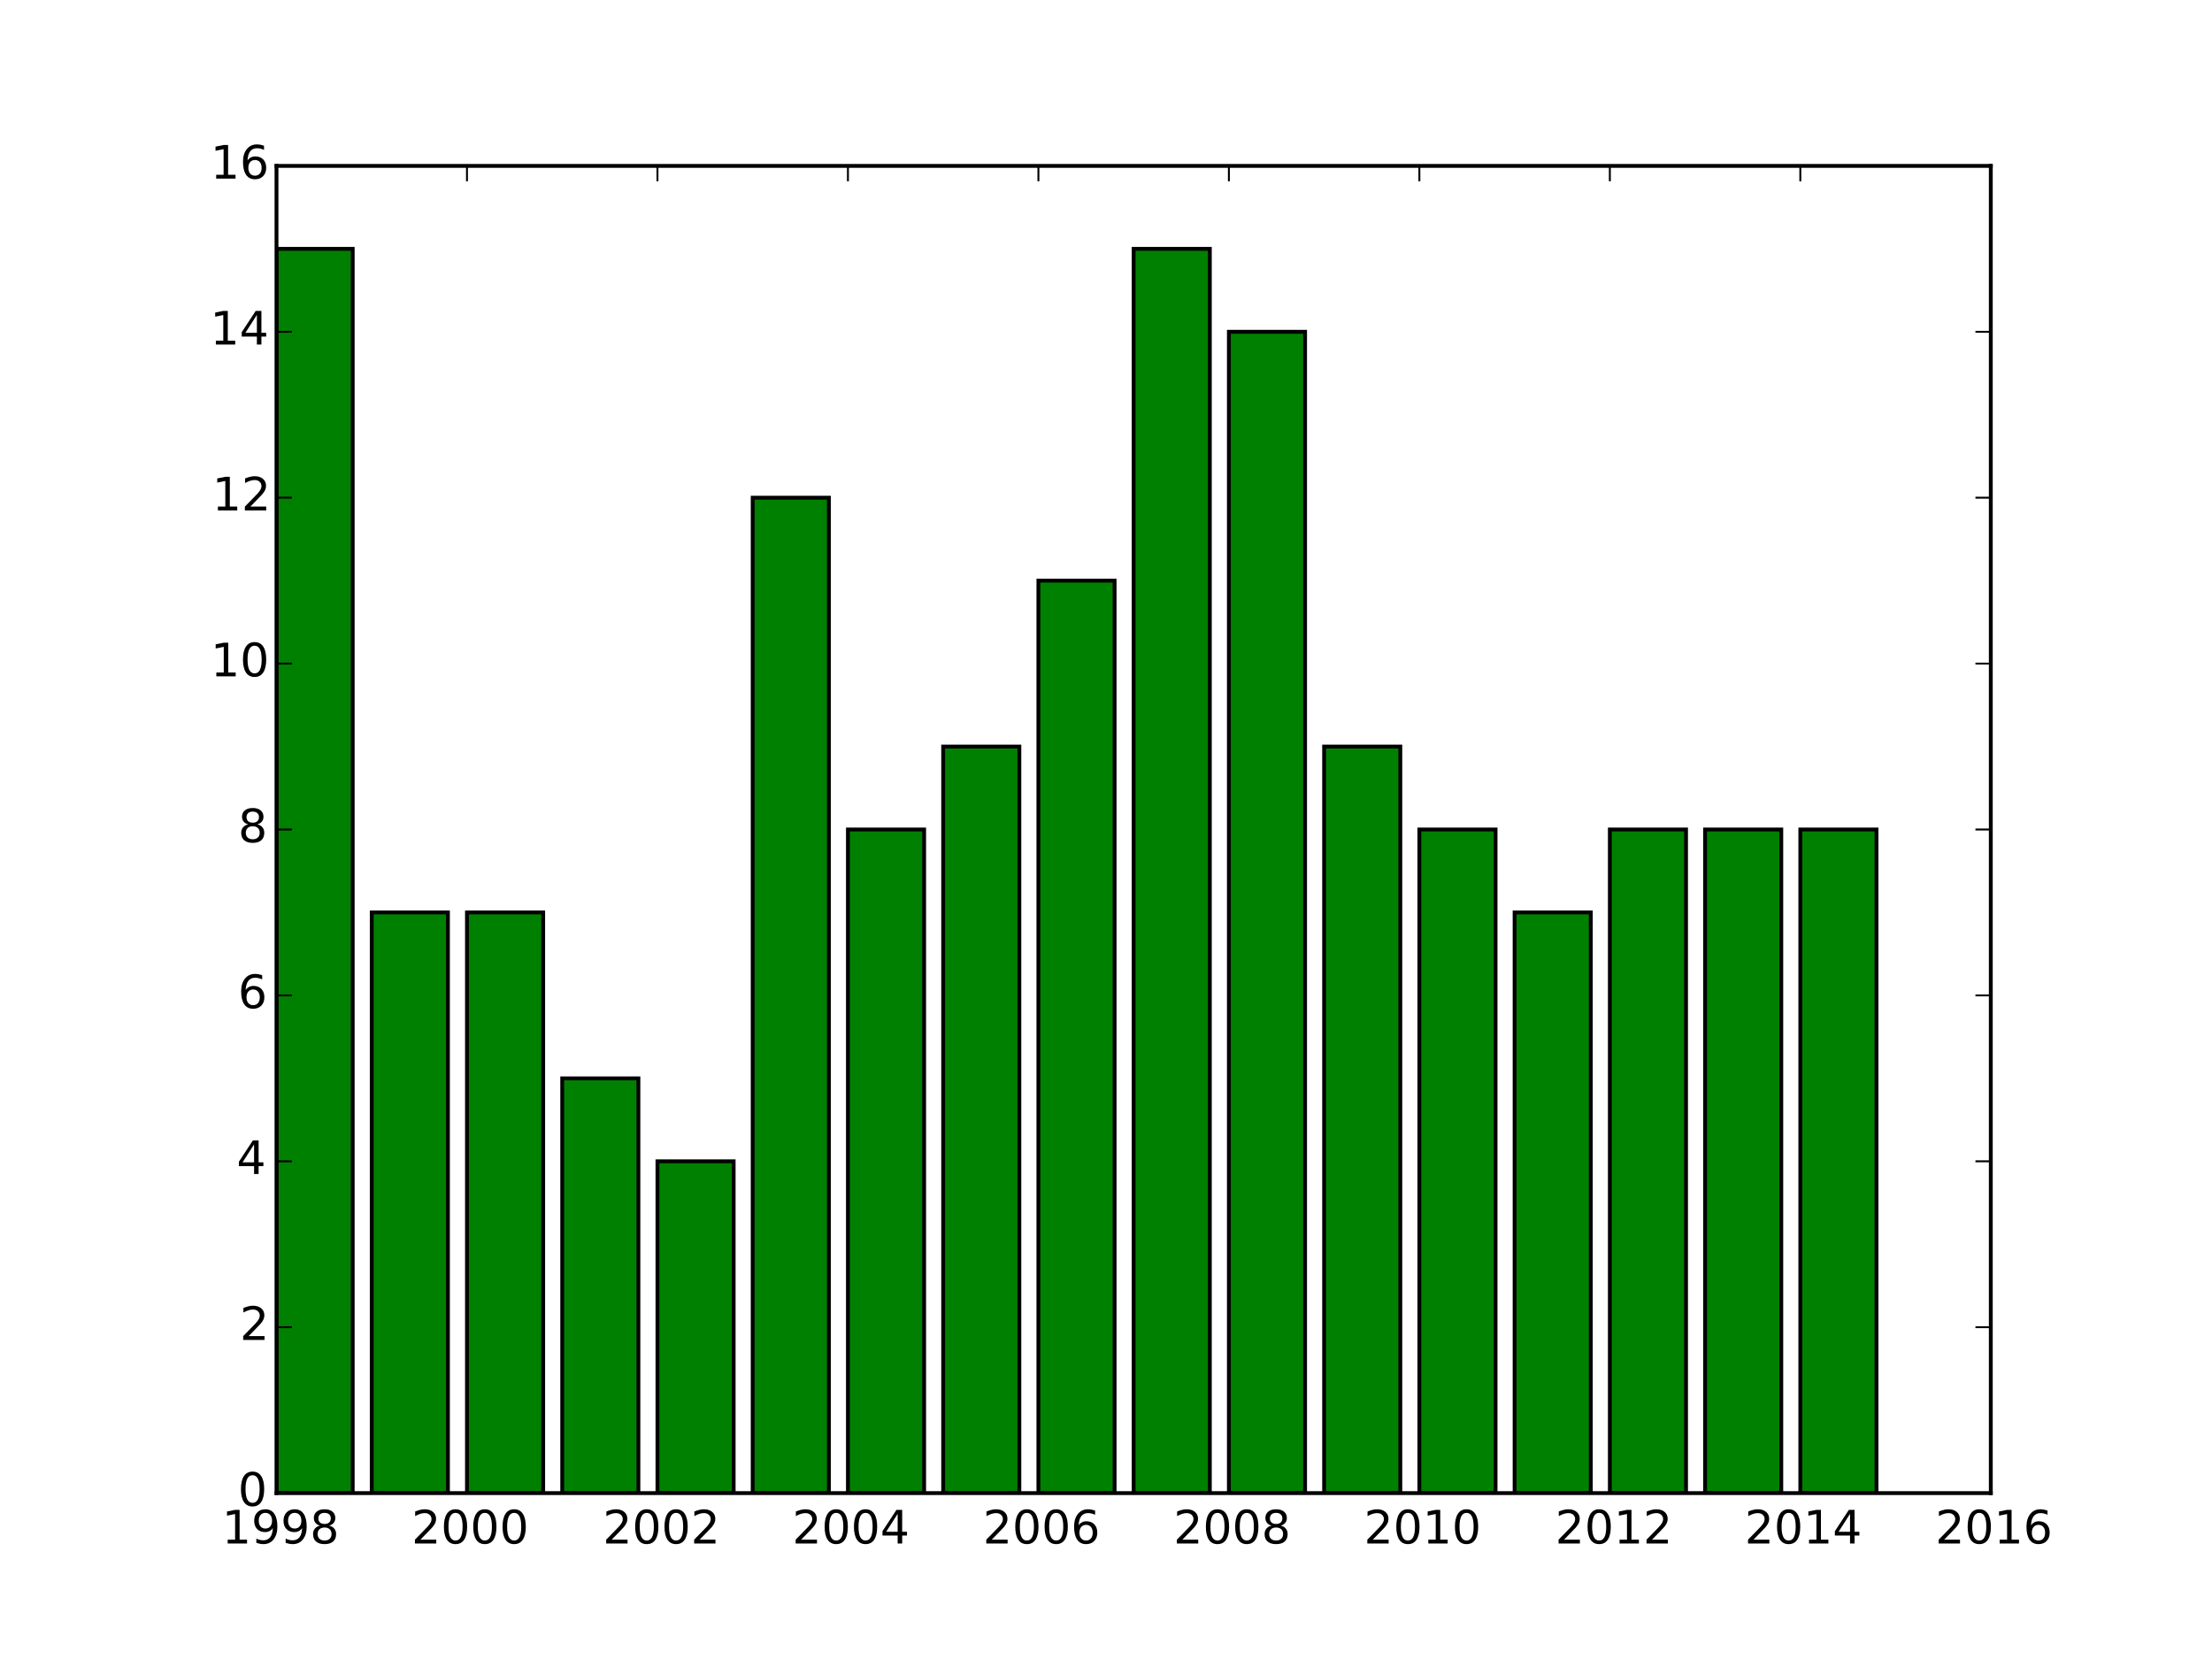
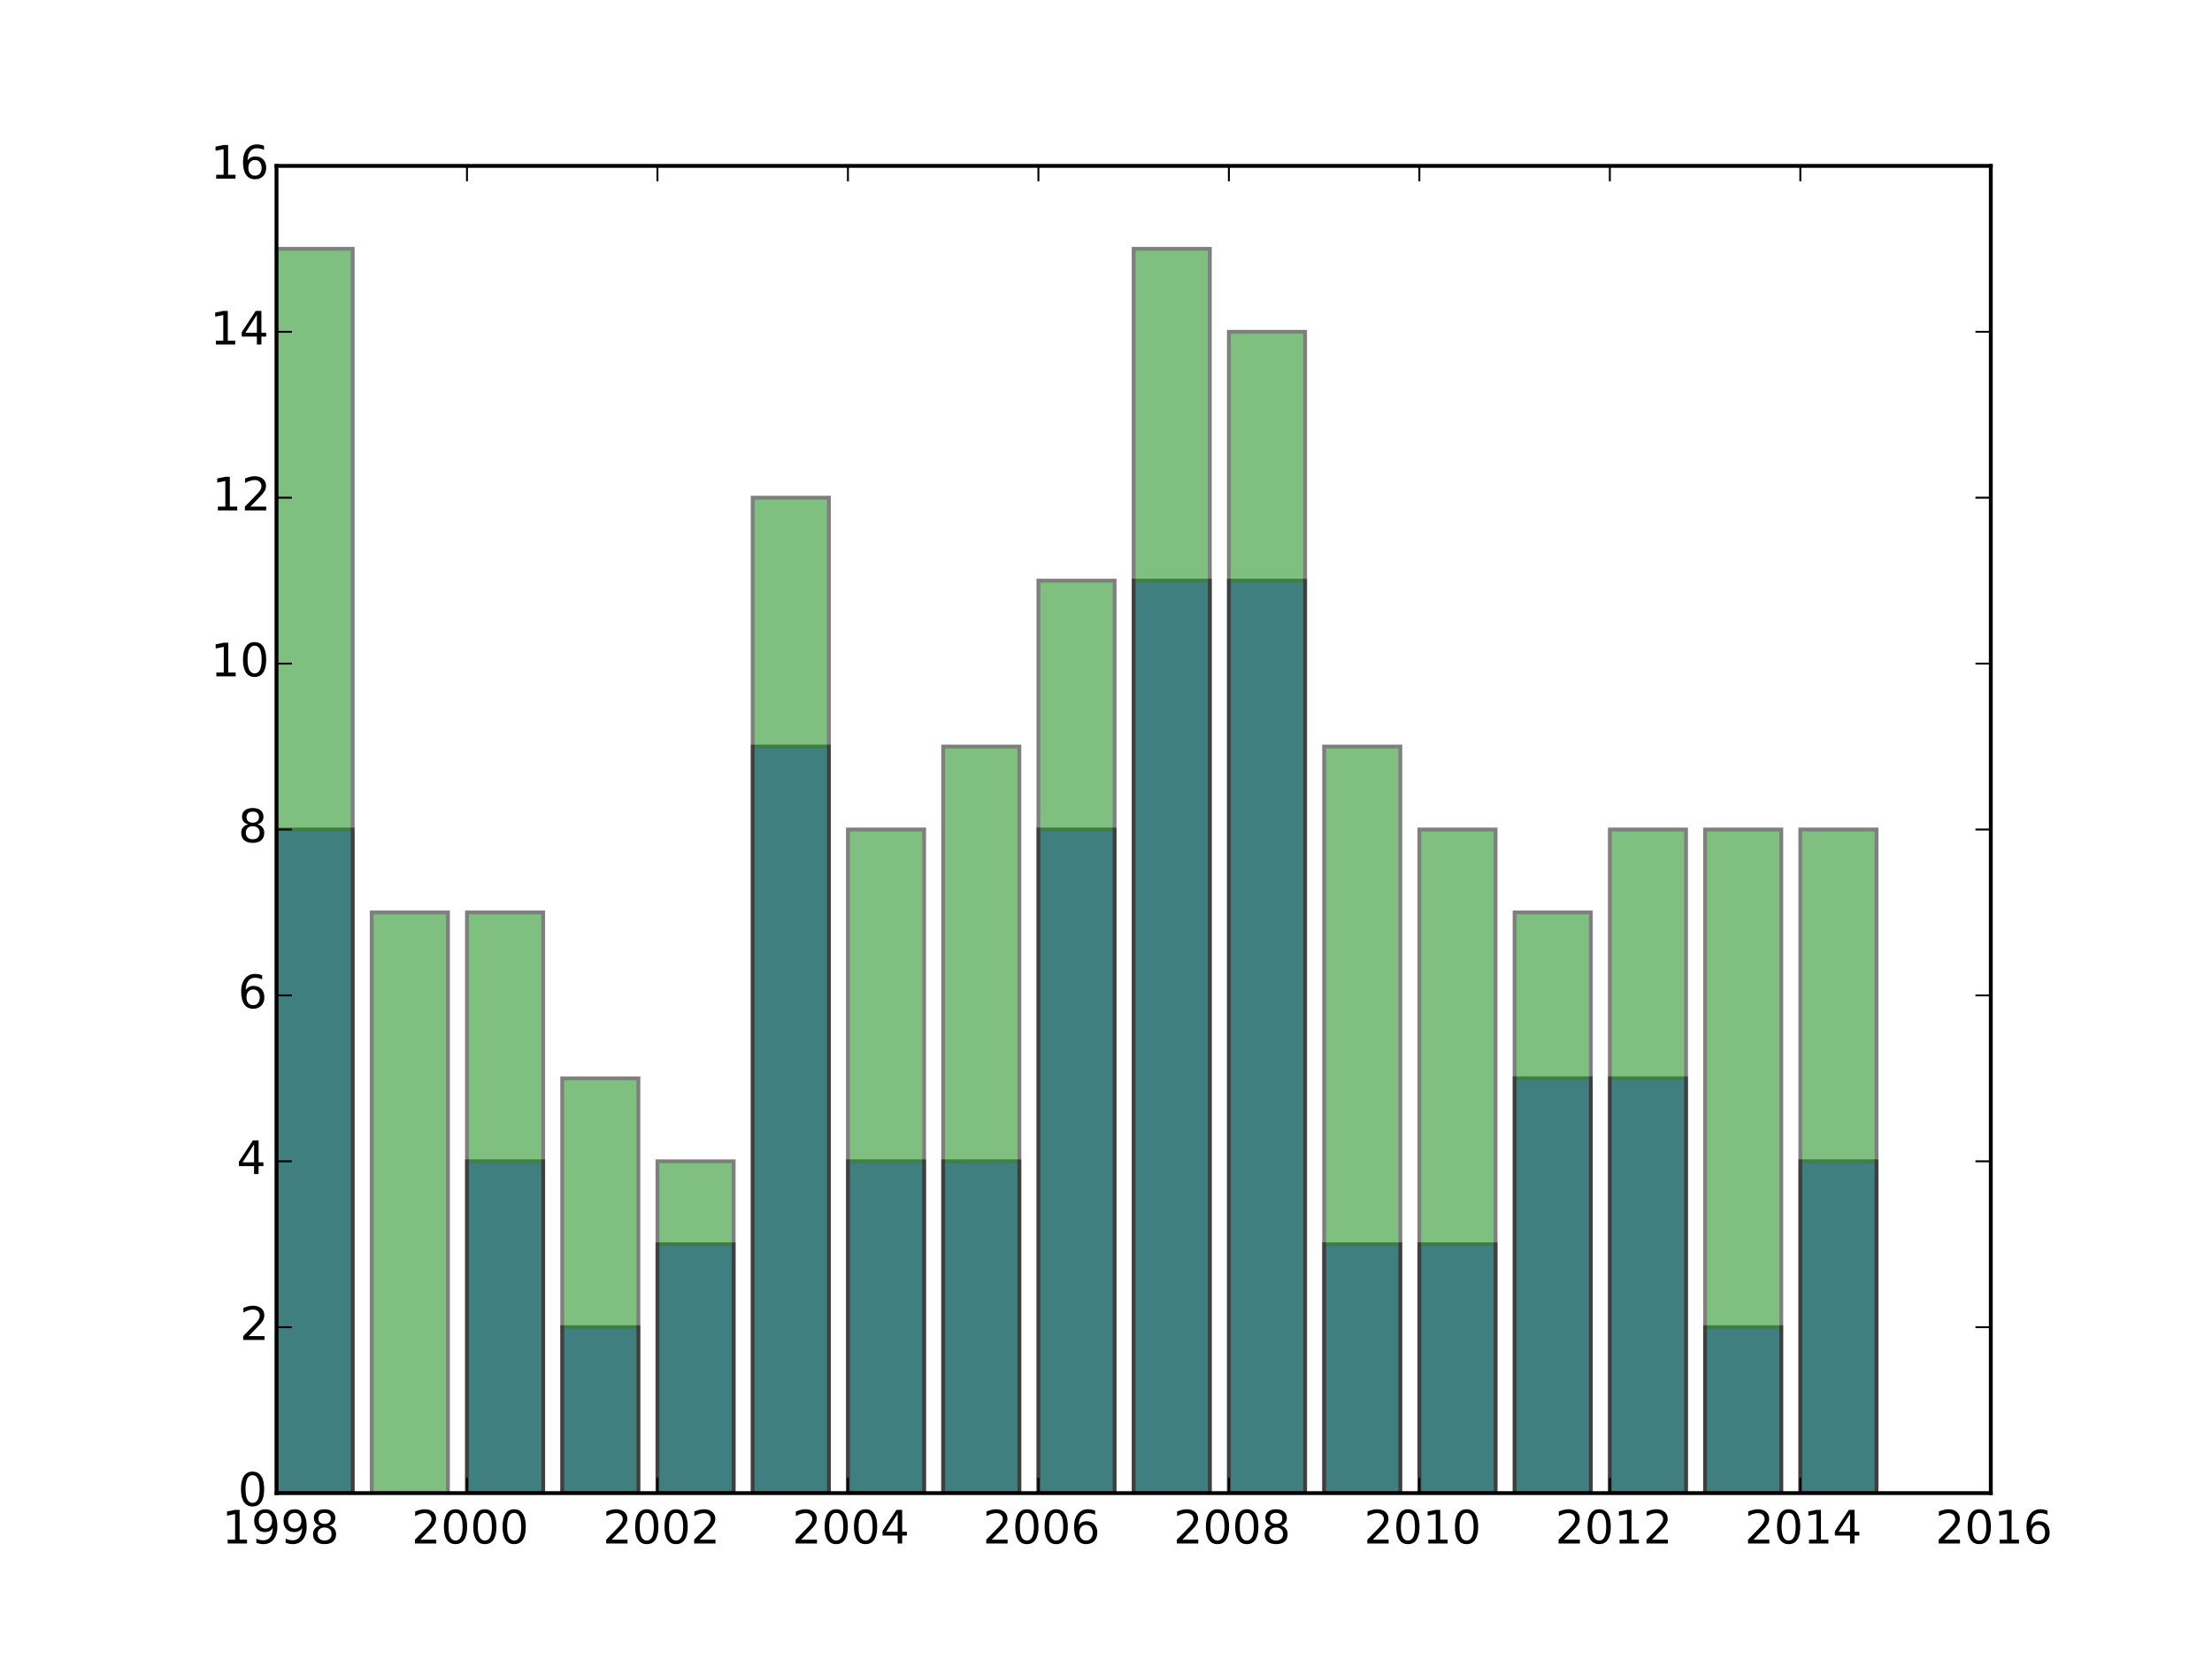
<svg xmlns="http://www.w3.org/2000/svg" xmlns:xlink="http://www.w3.org/1999/xlink" height="432pt" version="1.1" viewBox="0 0 576 432" width="576pt">
  <defs>
    <style type="text/css">
*{stroke-linecap:butt;stroke-linejoin:round;}
  </style>
  </defs>
  <g id="figure_1">
    <g id="patch_1">
      <path d=" M0 432 L576 432 L576 0 L0 0 z " style="fill:#ffffff;" />
    </g>
    <g id="axes_1">
      <g id="patch_2">
        <path d=" M72 388.8 L518.4 388.8 L518.4 43.2 L72 43.2 z " style="fill:#ffffff;" />
      </g>
      <g id="patch_3">
-         <path clip-path="url(#p7ff5b81e1d)" d=" M72 388.8 L91.84 388.8 L91.84 64.8 L72 64.8 z " style="fill:#008000;stroke:#000000;stroke-linejoin:miter;" />
+         <path clip-path="url(#p7ff5b81e1d)" d=" M72 388.8 L91.84 388.8 L91.84 216 L72 216 z " style="fill:#0000ff;opacity:0.5;stroke:#000000;stroke-linejoin:miter;" />
      </g>
      <g id="patch_4">
-         <path clip-path="url(#p7ff5b81e1d)" d=" M96.8 388.8 L116.64 388.8 L116.64 237.6 L96.8 237.6 z " style="fill:#008000;stroke:#000000;stroke-linejoin:miter;" />
+         <path clip-path="url(#p7ff5b81e1d)" d=" M121.6 388.8 L141.44 388.8 L141.44 302.4 L121.6 302.4 z " style="fill:#0000ff;opacity:0.5;stroke:#000000;stroke-linejoin:miter;" />
      </g>
      <g id="patch_5">
-         <path clip-path="url(#p7ff5b81e1d)" d=" M121.6 388.8 L141.44 388.8 L141.44 237.6 L121.6 237.6 z " style="fill:#008000;stroke:#000000;stroke-linejoin:miter;" />
+         <path clip-path="url(#p7ff5b81e1d)" d=" M146.4 388.8 L166.24 388.8 L166.24 345.6 L146.4 345.6 z " style="fill:#0000ff;opacity:0.5;stroke:#000000;stroke-linejoin:miter;" />
      </g>
      <g id="patch_6">
-         <path clip-path="url(#p7ff5b81e1d)" d=" M146.4 388.8 L166.24 388.8 L166.24 280.8 L146.4 280.8 z " style="fill:#008000;stroke:#000000;stroke-linejoin:miter;" />
+         <path clip-path="url(#p7ff5b81e1d)" d=" M171.2 388.8 L191.04 388.8 L191.04 324 L171.2 324 z " style="fill:#0000ff;opacity:0.5;stroke:#000000;stroke-linejoin:miter;" />
      </g>
      <g id="patch_7">
-         <path clip-path="url(#p7ff5b81e1d)" d=" M171.2 388.8 L191.04 388.8 L191.04 302.4 L171.2 302.4 z " style="fill:#008000;stroke:#000000;stroke-linejoin:miter;" />
+         <path clip-path="url(#p7ff5b81e1d)" d=" M196 388.8 L215.84 388.8 L215.84 194.4 L196 194.4 z " style="fill:#0000ff;opacity:0.5;stroke:#000000;stroke-linejoin:miter;" />
      </g>
      <g id="patch_8">
-         <path clip-path="url(#p7ff5b81e1d)" d=" M196 388.8 L215.84 388.8 L215.84 129.6 L196 129.6 z " style="fill:#008000;stroke:#000000;stroke-linejoin:miter;" />
+         <path clip-path="url(#p7ff5b81e1d)" d=" M220.8 388.8 L240.64 388.8 L240.64 302.4 L220.8 302.4 z " style="fill:#0000ff;opacity:0.5;stroke:#000000;stroke-linejoin:miter;" />
      </g>
      <g id="patch_9">
-         <path clip-path="url(#p7ff5b81e1d)" d=" M220.8 388.8 L240.64 388.8 L240.64 216 L220.8 216 z " style="fill:#008000;stroke:#000000;stroke-linejoin:miter;" />
+         <path clip-path="url(#p7ff5b81e1d)" d=" M245.6 388.8 L265.44 388.8 L265.44 302.4 L245.6 302.4 z " style="fill:#0000ff;opacity:0.5;stroke:#000000;stroke-linejoin:miter;" />
      </g>
      <g id="patch_10">
-         <path clip-path="url(#p7ff5b81e1d)" d=" M245.6 388.8 L265.44 388.8 L265.44 194.4 L245.6 194.4 z " style="fill:#008000;stroke:#000000;stroke-linejoin:miter;" />
+         <path clip-path="url(#p7ff5b81e1d)" d=" M270.4 388.8 L290.24 388.8 L290.24 216 L270.4 216 z " style="fill:#0000ff;opacity:0.5;stroke:#000000;stroke-linejoin:miter;" />
      </g>
      <g id="patch_11">
-         <path clip-path="url(#p7ff5b81e1d)" d=" M270.4 388.8 L290.24 388.8 L290.24 151.2 L270.4 151.2 z " style="fill:#008000;stroke:#000000;stroke-linejoin:miter;" />
+         <path clip-path="url(#p7ff5b81e1d)" d=" M295.2 388.8 L315.04 388.8 L315.04 151.2 L295.2 151.2 z " style="fill:#0000ff;opacity:0.5;stroke:#000000;stroke-linejoin:miter;" />
      </g>
      <g id="patch_12">
-         <path clip-path="url(#p7ff5b81e1d)" d=" M295.2 388.8 L315.04 388.8 L315.04 64.8 L295.2 64.8 z " style="fill:#008000;stroke:#000000;stroke-linejoin:miter;" />
+         <path clip-path="url(#p7ff5b81e1d)" d=" M320 388.8 L339.84 388.8 L339.84 151.2 L320 151.2 z " style="fill:#0000ff;opacity:0.5;stroke:#000000;stroke-linejoin:miter;" />
      </g>
      <g id="patch_13">
-         <path clip-path="url(#p7ff5b81e1d)" d=" M320 388.8 L339.84 388.8 L339.84 86.4 L320 86.4 z " style="fill:#008000;stroke:#000000;stroke-linejoin:miter;" />
+         <path clip-path="url(#p7ff5b81e1d)" d=" M344.8 388.8 L364.64 388.8 L364.64 324 L344.8 324 z " style="fill:#0000ff;opacity:0.5;stroke:#000000;stroke-linejoin:miter;" />
      </g>
      <g id="patch_14">
-         <path clip-path="url(#p7ff5b81e1d)" d=" M344.8 388.8 L364.64 388.8 L364.64 194.4 L344.8 194.4 z " style="fill:#008000;stroke:#000000;stroke-linejoin:miter;" />
+         <path clip-path="url(#p7ff5b81e1d)" d=" M369.6 388.8 L389.44 388.8 L389.44 324 L369.6 324 z " style="fill:#0000ff;opacity:0.5;stroke:#000000;stroke-linejoin:miter;" />
      </g>
      <g id="patch_15">
-         <path clip-path="url(#p7ff5b81e1d)" d=" M369.6 388.8 L389.44 388.8 L389.44 216 L369.6 216 z " style="fill:#008000;stroke:#000000;stroke-linejoin:miter;" />
+         <path clip-path="url(#p7ff5b81e1d)" d=" M394.4 388.8 L414.24 388.8 L414.24 280.8 L394.4 280.8 z " style="fill:#0000ff;opacity:0.5;stroke:#000000;stroke-linejoin:miter;" />
      </g>
      <g id="patch_16">
-         <path clip-path="url(#p7ff5b81e1d)" d=" M394.4 388.8 L414.24 388.8 L414.24 237.6 L394.4 237.6 z " style="fill:#008000;stroke:#000000;stroke-linejoin:miter;" />
+         <path clip-path="url(#p7ff5b81e1d)" d=" M419.2 388.8 L439.04 388.8 L439.04 280.8 L419.2 280.8 z " style="fill:#0000ff;opacity:0.5;stroke:#000000;stroke-linejoin:miter;" />
      </g>
      <g id="patch_17">
-         <path clip-path="url(#p7ff5b81e1d)" d=" M419.2 388.8 L439.04 388.8 L439.04 216 L419.2 216 z " style="fill:#008000;stroke:#000000;stroke-linejoin:miter;" />
+         <path clip-path="url(#p7ff5b81e1d)" d=" M444 388.8 L463.84 388.8 L463.84 345.6 L444 345.6 z " style="fill:#0000ff;opacity:0.5;stroke:#000000;stroke-linejoin:miter;" />
      </g>
      <g id="patch_18">
-         <path clip-path="url(#p7ff5b81e1d)" d=" M444 388.8 L463.84 388.8 L463.84 216 L444 216 z " style="fill:#008000;stroke:#000000;stroke-linejoin:miter;" />
+         <path clip-path="url(#p7ff5b81e1d)" d=" M468.8 388.8 L488.64 388.8 L488.64 302.4 L468.8 302.4 z " style="fill:#0000ff;opacity:0.5;stroke:#000000;stroke-linejoin:miter;" />
      </g>
      <g id="patch_19">
-         <path clip-path="url(#p7ff5b81e1d)" d=" M468.8 388.8 L488.64 388.8 L488.64 216 L468.8 216 z " style="fill:#008000;stroke:#000000;stroke-linejoin:miter;" />
+         <path clip-path="url(#p7ff5b81e1d)" d=" M72 388.8 L91.84 388.8 L91.84 64.8 L72 64.8 z " style="fill:#008000;opacity:0.5;stroke:#000000;stroke-linejoin:miter;" />
      </g>
      <g id="patch_20">
+         <path clip-path="url(#p7ff5b81e1d)" d=" M96.8 388.8 L116.64 388.8 L116.64 237.6 L96.8 237.6 z " style="fill:#008000;opacity:0.5;stroke:#000000;stroke-linejoin:miter;" />
+       </g>
+       <g id="patch_21">
+         <path clip-path="url(#p7ff5b81e1d)" d=" M121.6 388.8 L141.44 388.8 L141.44 237.6 L121.6 237.6 z " style="fill:#008000;opacity:0.5;stroke:#000000;stroke-linejoin:miter;" />
+       </g>
+       <g id="patch_22">
+         <path clip-path="url(#p7ff5b81e1d)" d=" M146.4 388.8 L166.24 388.8 L166.24 280.8 L146.4 280.8 z " style="fill:#008000;opacity:0.5;stroke:#000000;stroke-linejoin:miter;" />
+       </g>
+       <g id="patch_23">
+         <path clip-path="url(#p7ff5b81e1d)" d=" M171.2 388.8 L191.04 388.8 L191.04 302.4 L171.2 302.4 z " style="fill:#008000;opacity:0.5;stroke:#000000;stroke-linejoin:miter;" />
+       </g>
+       <g id="patch_24">
+         <path clip-path="url(#p7ff5b81e1d)" d=" M196 388.8 L215.84 388.8 L215.84 129.6 L196 129.6 z " style="fill:#008000;opacity:0.5;stroke:#000000;stroke-linejoin:miter;" />
+       </g>
+       <g id="patch_25">
+         <path clip-path="url(#p7ff5b81e1d)" d=" M220.8 388.8 L240.64 388.8 L240.64 216 L220.8 216 z " style="fill:#008000;opacity:0.5;stroke:#000000;stroke-linejoin:miter;" />
+       </g>
+       <g id="patch_26">
+         <path clip-path="url(#p7ff5b81e1d)" d=" M245.6 388.8 L265.44 388.8 L265.44 194.4 L245.6 194.4 z " style="fill:#008000;opacity:0.5;stroke:#000000;stroke-linejoin:miter;" />
+       </g>
+       <g id="patch_27">
+         <path clip-path="url(#p7ff5b81e1d)" d=" M270.4 388.8 L290.24 388.8 L290.24 151.2 L270.4 151.2 z " style="fill:#008000;opacity:0.5;stroke:#000000;stroke-linejoin:miter;" />
+       </g>
+       <g id="patch_28">
+         <path clip-path="url(#p7ff5b81e1d)" d=" M295.2 388.8 L315.04 388.8 L315.04 64.8 L295.2 64.8 z " style="fill:#008000;opacity:0.5;stroke:#000000;stroke-linejoin:miter;" />
+       </g>
+       <g id="patch_29">
+         <path clip-path="url(#p7ff5b81e1d)" d=" M320 388.8 L339.84 388.8 L339.84 86.4 L320 86.4 z " style="fill:#008000;opacity:0.5;stroke:#000000;stroke-linejoin:miter;" />
+       </g>
+       <g id="patch_30">
+         <path clip-path="url(#p7ff5b81e1d)" d=" M344.8 388.8 L364.64 388.8 L364.64 194.4 L344.8 194.4 z " style="fill:#008000;opacity:0.5;stroke:#000000;stroke-linejoin:miter;" />
+       </g>
+       <g id="patch_31">
+         <path clip-path="url(#p7ff5b81e1d)" d=" M369.6 388.8 L389.44 388.8 L389.44 216 L369.6 216 z " style="fill:#008000;opacity:0.5;stroke:#000000;stroke-linejoin:miter;" />
+       </g>
+       <g id="patch_32">
+         <path clip-path="url(#p7ff5b81e1d)" d=" M394.4 388.8 L414.24 388.8 L414.24 237.6 L394.4 237.6 z " style="fill:#008000;opacity:0.5;stroke:#000000;stroke-linejoin:miter;" />
+       </g>
+       <g id="patch_33">
+         <path clip-path="url(#p7ff5b81e1d)" d=" M419.2 388.8 L439.04 388.8 L439.04 216 L419.2 216 z " style="fill:#008000;opacity:0.5;stroke:#000000;stroke-linejoin:miter;" />
+       </g>
+       <g id="patch_34">
+         <path clip-path="url(#p7ff5b81e1d)" d=" M444 388.8 L463.84 388.8 L463.84 216 L444 216 z " style="fill:#008000;opacity:0.5;stroke:#000000;stroke-linejoin:miter;" />
+       </g>
+       <g id="patch_35">
+         <path clip-path="url(#p7ff5b81e1d)" d=" M468.8 388.8 L488.64 388.8 L488.64 216 L468.8 216 z " style="fill:#008000;opacity:0.5;stroke:#000000;stroke-linejoin:miter;" />
+       </g>
+       <g id="patch_36">
+         <path d=" M72 388.8 L518.4 388.8" style="fill:none;stroke:#000000;stroke-linecap:square;stroke-linejoin:miter;" />
+       </g>
+       <g id="patch_37">
        <path d=" M72 388.8 L72 43.2" style="fill:none;stroke:#000000;stroke-linecap:square;stroke-linejoin:miter;" />
      </g>
-       <g id="patch_21">
-         <path d=" M72 388.8 L518.4 388.8" style="fill:none;stroke:#000000;stroke-linecap:square;stroke-linejoin:miter;" />
-       </g>
-       <g id="patch_22">
+       <g id="patch_38">
        <path d=" M518.4 388.8 L518.4 43.2" style="fill:none;stroke:#000000;stroke-linecap:square;stroke-linejoin:miter;" />
      </g>
-       <g id="patch_23">
+       <g id="patch_39">
        <path d=" M72 43.2 L518.4 43.2" style="fill:none;stroke:#000000;stroke-linecap:square;stroke-linejoin:miter;" />
      </g>
      <g id="matplotlib.axis_1">
        <g id="xtick_1">
          <g id="line2d_1">
            <defs>
              <path d=" M0 0 L0 -4" id="mc7db9fdffb" style="stroke:#000000;stroke-width:0.5;" />
            </defs>
            <g>
              <use style="stroke:#000000;stroke-width:0.5;" x="72.0" xlink:href="#mc7db9fdffb" y="388.8" />
            </g>
          </g>
          <g id="line2d_2">
            <defs>
              <path d=" M0 0 L0 4" id="m5a7d422ac3" style="stroke:#000000;stroke-width:0.5;" />
            </defs>
            <g>
              <use style="stroke:#000000;stroke-width:0.5;" x="72.0" xlink:href="#m5a7d422ac3" y="43.2" />
            </g>
          </g>
          <g id="text_1">
            <defs>
              <path d=" M12.406 8.297 L28.516 8.297 L28.516 63.922 L10.984 60.406 L10.984 69.391 L28.422 72.906 L38.281 72.906 L38.281 8.297 L54.391 8.297 L54.391 0 L12.406 0 z " id="BitstreamVeraSans-Roman-31" />
+               <path d=" M10.984 1.516 L10.984 10.5 Q14.703 8.734 18.5 7.812 Q22.312 6.891 25.984 6.891 Q35.75 6.891 40.891 13.453 Q46.047 20.016 46.781 33.406 Q43.953 29.203 39.594 26.953 Q35.25 24.703 29.984 24.703 Q19.047 24.703 12.672 31.312 Q6.297 37.938 6.297 49.422 Q6.297 60.641 12.938 67.422 Q19.578 74.219 30.609 74.219 Q43.266 74.219 49.922 64.516 Q56.594 54.828 56.594 36.375 Q56.594 19.141 48.406 8.859 Q40.234 -1.422 26.422 -1.422 Q22.703 -1.422 18.891 -0.688 Q15.094 0.047 10.984 1.516 M30.609 32.422 Q37.25 32.422 41.125 36.953 Q45.016 41.5 45.016 49.422 Q45.016 57.281 41.125 61.844 Q37.25 66.406 30.609 66.406 Q23.969 66.406 20.094 61.844 Q16.219 57.281 16.219 49.422 Q16.219 41.5 20.094 36.953 Q23.969 32.422 30.609 32.422" id="BitstreamVeraSans-Roman-39" />
              <path d=" M31.781 34.625 Q24.75 34.625 20.719 30.859 Q16.703 27.094 16.703 20.516 Q16.703 13.922 20.719 10.156 Q24.75 6.391 31.781 6.391 Q38.812 6.391 42.859 10.172 Q46.922 13.969 46.922 20.516 Q46.922 27.094 42.891 30.859 Q38.875 34.625 31.781 34.625 M21.922 38.812 Q15.578 40.375 12.031 44.719 Q8.5 49.078 8.5 55.328 Q8.5 64.062 14.719 69.141 Q20.953 74.219 31.781 74.219 Q42.672 74.219 48.875 69.141 Q55.078 64.062 55.078 55.328 Q55.078 49.078 51.531 44.719 Q48 40.375 41.703 38.812 Q48.828 37.156 52.797 32.312 Q56.781 27.484 56.781 20.516 Q56.781 9.906 50.312 4.234 Q43.844 -1.422 31.781 -1.422 Q19.734 -1.422 13.25 4.234 Q6.781 9.906 6.781 20.516 Q6.781 27.484 10.781 32.312 Q14.797 37.156 21.922 38.812 M18.312 54.391 Q18.312 48.734 21.844 45.562 Q25.391 42.391 31.781 42.391 Q38.141 42.391 41.719 45.562 Q45.312 48.734 45.312 54.391 Q45.312 60.062 41.719 63.234 Q38.141 66.406 31.781 66.406 Q25.391 66.406 21.844 63.234 Q18.312 60.062 18.312 54.391" id="BitstreamVeraSans-Roman-38" />
-               <path d=" M10.984 1.516 L10.984 10.5 Q14.703 8.734 18.5 7.812 Q22.312 6.891 25.984 6.891 Q35.75 6.891 40.891 13.453 Q46.047 20.016 46.781 33.406 Q43.953 29.203 39.594 26.953 Q35.25 24.703 29.984 24.703 Q19.047 24.703 12.672 31.312 Q6.297 37.938 6.297 49.422 Q6.297 60.641 12.938 67.422 Q19.578 74.219 30.609 74.219 Q43.266 74.219 49.922 64.516 Q56.594 54.828 56.594 36.375 Q56.594 19.141 48.406 8.859 Q40.234 -1.422 26.422 -1.422 Q22.703 -1.422 18.891 -0.688 Q15.094 0.047 10.984 1.516 M30.609 32.422 Q37.25 32.422 41.125 36.953 Q45.016 41.5 45.016 49.422 Q45.016 57.281 41.125 61.844 Q37.25 66.406 30.609 66.406 Q23.969 66.406 20.094 61.844 Q16.219 57.281 16.219 49.422 Q16.219 41.5 20.094 36.953 Q23.969 32.422 30.609 32.422" id="BitstreamVeraSans-Roman-39" />
            </defs>
            <g transform="translate(57.79969 401.9181)scale(0.12 -0.12)">
              <use xlink:href="#BitstreamVeraSans-Roman-31" />
              <use x="63.623" xlink:href="#BitstreamVeraSans-Roman-39" />
              <use x="127.246" xlink:href="#BitstreamVeraSans-Roman-39" />
              <use x="190.869" xlink:href="#BitstreamVeraSans-Roman-38" />
            </g>
          </g>
        </g>
        <g id="xtick_2">
          <g id="line2d_3">
            <g>
              <use style="stroke:#000000;stroke-width:0.5;" x="121.6" xlink:href="#mc7db9fdffb" y="388.8" />
            </g>
          </g>
          <g id="line2d_4">
            <g>
              <use style="stroke:#000000;stroke-width:0.5;" x="121.6" xlink:href="#m5a7d422ac3" y="43.2" />
            </g>
          </g>
          <g id="text_2">
            <defs>
              <path d=" M19.188 8.297 L53.609 8.297 L53.609 0 L7.328 0 L7.328 8.297 Q12.938 14.109 22.625 23.891 Q32.328 33.688 34.812 36.531 Q39.547 41.844 41.422 45.531 Q43.312 49.219 43.312 52.781 Q43.312 58.594 39.234 62.25 Q35.156 65.922 28.609 65.922 Q23.969 65.922 18.812 64.312 Q13.672 62.703 7.812 59.422 L7.812 69.391 Q13.766 71.781 18.938 73 Q24.125 74.219 28.422 74.219 Q39.75 74.219 46.484 68.547 Q53.219 62.891 53.219 53.422 Q53.219 48.922 51.531 44.891 Q49.859 40.875 45.406 35.406 Q44.188 33.984 37.641 27.219 Q31.109 20.453 19.188 8.297" id="BitstreamVeraSans-Roman-32" />
              <path d=" M31.781 66.406 Q24.172 66.406 20.328 58.906 Q16.5 51.422 16.5 36.375 Q16.5 21.391 20.328 13.891 Q24.172 6.391 31.781 6.391 Q39.453 6.391 43.281 13.891 Q47.125 21.391 47.125 36.375 Q47.125 51.422 43.281 58.906 Q39.453 66.406 31.781 66.406 M31.781 74.219 Q44.047 74.219 50.516 64.516 Q56.984 54.828 56.984 36.375 Q56.984 17.969 50.516 8.266 Q44.047 -1.422 31.781 -1.422 Q19.531 -1.422 13.062 8.266 Q6.594 17.969 6.594 36.375 Q6.594 54.828 13.062 64.516 Q19.531 74.219 31.781 74.219" id="BitstreamVeraSans-Roman-30" />
            </defs>
            <g transform="translate(107.1681 401.9181)scale(0.12 -0.12)">
              <use xlink:href="#BitstreamVeraSans-Roman-32" />
              <use x="63.623" xlink:href="#BitstreamVeraSans-Roman-30" />
              <use x="127.246" xlink:href="#BitstreamVeraSans-Roman-30" />
              <use x="190.869" xlink:href="#BitstreamVeraSans-Roman-30" />
            </g>
          </g>
        </g>
        <g id="xtick_3">
          <g id="line2d_5">
            <g>
              <use style="stroke:#000000;stroke-width:0.5;" x="171.2" xlink:href="#mc7db9fdffb" y="388.8" />
            </g>
          </g>
          <g id="line2d_6">
            <g>
              <use style="stroke:#000000;stroke-width:0.5;" x="171.2" xlink:href="#m5a7d422ac3" y="43.2" />
            </g>
          </g>
          <g id="text_3">
            <g transform="translate(156.9706 401.9181)scale(0.12 -0.12)">
              <use xlink:href="#BitstreamVeraSans-Roman-32" />
              <use x="63.623" xlink:href="#BitstreamVeraSans-Roman-30" />
              <use x="127.246" xlink:href="#BitstreamVeraSans-Roman-30" />
              <use x="190.869" xlink:href="#BitstreamVeraSans-Roman-32" />
            </g>
          </g>
        </g>
        <g id="xtick_4">
          <g id="line2d_7">
            <g>
              <use style="stroke:#000000;stroke-width:0.5;" x="220.8" xlink:href="#mc7db9fdffb" y="388.8" />
            </g>
          </g>
          <g id="line2d_8">
            <g>
              <use style="stroke:#000000;stroke-width:0.5;" x="220.8" xlink:href="#m5a7d422ac3" y="43.2" />
            </g>
          </g>
          <g id="text_4">
            <defs>
              <path d=" M37.797 64.312 L12.891 25.391 L37.797 25.391 z  M35.203 72.906 L47.609 72.906 L47.609 25.391 L58.016 25.391 L58.016 17.188 L47.609 17.188 L47.609 0 L37.797 0 L37.797 17.188 L4.891 17.188 L4.891 26.703 z " id="BitstreamVeraSans-Roman-34" />
            </defs>
            <g transform="translate(206.3063 401.9181)scale(0.12 -0.12)">
              <use xlink:href="#BitstreamVeraSans-Roman-32" />
              <use x="63.623" xlink:href="#BitstreamVeraSans-Roman-30" />
              <use x="127.246" xlink:href="#BitstreamVeraSans-Roman-30" />
              <use x="190.869" xlink:href="#BitstreamVeraSans-Roman-34" />
            </g>
          </g>
        </g>
        <g id="xtick_5">
          <g id="line2d_9">
            <g>
              <use style="stroke:#000000;stroke-width:0.5;" x="270.4" xlink:href="#mc7db9fdffb" y="388.8" />
            </g>
          </g>
          <g id="line2d_10">
            <g>
              <use style="stroke:#000000;stroke-width:0.5;" x="270.4" xlink:href="#m5a7d422ac3" y="43.2" />
            </g>
          </g>
          <g id="text_5">
            <defs>
              <path d=" M33.016 40.375 Q26.375 40.375 22.484 35.828 Q18.609 31.297 18.609 23.391 Q18.609 15.531 22.484 10.953 Q26.375 6.391 33.016 6.391 Q39.656 6.391 43.531 10.953 Q47.406 15.531 47.406 23.391 Q47.406 31.297 43.531 35.828 Q39.656 40.375 33.016 40.375 M52.594 71.297 L52.594 62.312 Q48.875 64.062 45.094 64.984 Q41.312 65.922 37.594 65.922 Q27.828 65.922 22.672 59.328 Q17.531 52.734 16.797 39.406 Q19.672 43.656 24.016 45.922 Q28.375 48.188 33.594 48.188 Q44.578 48.188 50.953 41.516 Q57.328 34.859 57.328 23.391 Q57.328 12.156 50.688 5.359 Q44.047 -1.422 33.016 -1.422 Q20.359 -1.422 13.672 8.266 Q6.984 17.969 6.984 36.375 Q6.984 53.656 15.188 63.938 Q23.391 74.219 37.203 74.219 Q40.922 74.219 44.703 73.484 Q48.484 72.75 52.594 71.297" id="BitstreamVeraSans-Roman-36" />
            </defs>
            <g transform="translate(255.9475 401.9181)scale(0.12 -0.12)">
              <use xlink:href="#BitstreamVeraSans-Roman-32" />
              <use x="63.623" xlink:href="#BitstreamVeraSans-Roman-30" />
              <use x="127.246" xlink:href="#BitstreamVeraSans-Roman-30" />
              <use x="190.869" xlink:href="#BitstreamVeraSans-Roman-36" />
            </g>
          </g>
        </g>
        <g id="xtick_6">
          <g id="line2d_11">
            <g>
              <use style="stroke:#000000;stroke-width:0.5;" x="320.0" xlink:href="#mc7db9fdffb" y="388.8" />
            </g>
          </g>
          <g id="line2d_12">
            <g>
              <use style="stroke:#000000;stroke-width:0.5;" x="320.0" xlink:href="#m5a7d422ac3" y="43.2" />
            </g>
          </g>
          <g id="text_6">
            <g transform="translate(305.5803 401.9181)scale(0.12 -0.12)">
              <use xlink:href="#BitstreamVeraSans-Roman-32" />
              <use x="63.623" xlink:href="#BitstreamVeraSans-Roman-30" />
              <use x="127.246" xlink:href="#BitstreamVeraSans-Roman-30" />
              <use x="190.869" xlink:href="#BitstreamVeraSans-Roman-38" />
            </g>
          </g>
        </g>
        <g id="xtick_7">
          <g id="line2d_13">
            <g>
              <use style="stroke:#000000;stroke-width:0.5;" x="369.6" xlink:href="#mc7db9fdffb" y="388.8" />
            </g>
          </g>
          <g id="line2d_14">
            <g>
              <use style="stroke:#000000;stroke-width:0.5;" x="369.6" xlink:href="#m5a7d422ac3" y="43.2" />
            </g>
          </g>
          <g id="text_7">
            <g transform="translate(355.1681 401.9181)scale(0.12 -0.12)">
              <use xlink:href="#BitstreamVeraSans-Roman-32" />
              <use x="63.623" xlink:href="#BitstreamVeraSans-Roman-30" />
              <use x="127.246" xlink:href="#BitstreamVeraSans-Roman-31" />
              <use x="190.869" xlink:href="#BitstreamVeraSans-Roman-30" />
            </g>
          </g>
        </g>
        <g id="xtick_8">
          <g id="line2d_15">
            <g>
              <use style="stroke:#000000;stroke-width:0.5;" x="419.2" xlink:href="#mc7db9fdffb" y="388.8" />
            </g>
          </g>
          <g id="line2d_16">
            <g>
              <use style="stroke:#000000;stroke-width:0.5;" x="419.2" xlink:href="#m5a7d422ac3" y="43.2" />
            </g>
          </g>
          <g id="text_8">
            <g transform="translate(404.9706 401.9181)scale(0.12 -0.12)">
              <use xlink:href="#BitstreamVeraSans-Roman-32" />
              <use x="63.623" xlink:href="#BitstreamVeraSans-Roman-30" />
              <use x="127.246" xlink:href="#BitstreamVeraSans-Roman-31" />
              <use x="190.869" xlink:href="#BitstreamVeraSans-Roman-32" />
            </g>
          </g>
        </g>
        <g id="xtick_9">
          <g id="line2d_17">
            <g>
              <use style="stroke:#000000;stroke-width:0.5;" x="468.8" xlink:href="#mc7db9fdffb" y="388.8" />
            </g>
          </g>
          <g id="line2d_18">
            <g>
              <use style="stroke:#000000;stroke-width:0.5;" x="468.8" xlink:href="#m5a7d422ac3" y="43.2" />
            </g>
          </g>
          <g id="text_9">
            <g transform="translate(454.3062 401.9181)scale(0.12 -0.12)">
              <use xlink:href="#BitstreamVeraSans-Roman-32" />
              <use x="63.623" xlink:href="#BitstreamVeraSans-Roman-30" />
              <use x="127.246" xlink:href="#BitstreamVeraSans-Roman-31" />
              <use x="190.869" xlink:href="#BitstreamVeraSans-Roman-34" />
            </g>
          </g>
        </g>
        <g id="xtick_10">
          <g id="line2d_19">
            <g>
              <use style="stroke:#000000;stroke-width:0.5;" x="518.4" xlink:href="#mc7db9fdffb" y="388.8" />
            </g>
          </g>
          <g id="line2d_20">
            <g>
              <use style="stroke:#000000;stroke-width:0.5;" x="518.4" xlink:href="#m5a7d422ac3" y="43.2" />
            </g>
          </g>
          <g id="text_10">
            <g transform="translate(503.9475 401.9181)scale(0.12 -0.12)">
              <use xlink:href="#BitstreamVeraSans-Roman-32" />
              <use x="63.623" xlink:href="#BitstreamVeraSans-Roman-30" />
              <use x="127.246" xlink:href="#BitstreamVeraSans-Roman-31" />
              <use x="190.869" xlink:href="#BitstreamVeraSans-Roman-36" />
            </g>
          </g>
        </g>
      </g>
      <g id="matplotlib.axis_2">
        <g id="ytick_1">
          <g id="line2d_21">
            <defs>
              <path d=" M0 0 L4 0" id="md7965d1ba0" style="stroke:#000000;stroke-width:0.5;" />
            </defs>
            <g>
              <use style="stroke:#000000;stroke-width:0.5;" x="72.0" xlink:href="#md7965d1ba0" y="388.8" />
            </g>
          </g>
          <g id="line2d_22">
            <defs>
              <path d=" M0 0 L-4 0" id="md9a1c1a7cd" style="stroke:#000000;stroke-width:0.5;" />
            </defs>
            <g>
              <use style="stroke:#000000;stroke-width:0.5;" x="518.4" xlink:href="#md9a1c1a7cd" y="388.8" />
            </g>
          </g>
          <g id="text_11">
            <g transform="translate(61.95312 392.1112)scale(0.12 -0.12)">
              <use xlink:href="#BitstreamVeraSans-Roman-30" />
            </g>
          </g>
        </g>
        <g id="ytick_2">
          <g id="line2d_23">
            <g>
              <use style="stroke:#000000;stroke-width:0.5;" x="72.0" xlink:href="#md7965d1ba0" y="345.6" />
            </g>
          </g>
          <g id="line2d_24">
            <g>
              <use style="stroke:#000000;stroke-width:0.5;" x="518.4" xlink:href="#md9a1c1a7cd" y="345.6" />
            </g>
          </g>
          <g id="text_12">
            <g transform="translate(62.44625 348.9112)scale(0.12 -0.12)">
              <use xlink:href="#BitstreamVeraSans-Roman-32" />
            </g>
          </g>
        </g>
        <g id="ytick_3">
          <g id="line2d_25">
            <g>
              <use style="stroke:#000000;stroke-width:0.5;" x="72.0" xlink:href="#md7965d1ba0" y="302.4" />
            </g>
          </g>
          <g id="line2d_26">
            <g>
              <use style="stroke:#000000;stroke-width:0.5;" x="518.4" xlink:href="#md9a1c1a7cd" y="302.4" />
            </g>
          </g>
          <g id="text_13">
            <g transform="translate(61.625 305.7113)scale(0.12 -0.12)">
              <use xlink:href="#BitstreamVeraSans-Roman-34" />
            </g>
          </g>
        </g>
        <g id="ytick_4">
          <g id="line2d_27">
            <g>
              <use style="stroke:#000000;stroke-width:0.5;" x="72.0" xlink:href="#md7965d1ba0" y="259.2" />
            </g>
          </g>
          <g id="line2d_28">
            <g>
              <use style="stroke:#000000;stroke-width:0.5;" x="518.4" xlink:href="#md9a1c1a7cd" y="259.2" />
            </g>
          </g>
          <g id="text_14">
            <g transform="translate(61.95875 262.5113)scale(0.12 -0.12)">
              <use xlink:href="#BitstreamVeraSans-Roman-36" />
            </g>
          </g>
        </g>
        <g id="ytick_5">
          <g id="line2d_29">
            <g>
              <use style="stroke:#000000;stroke-width:0.5;" x="72.0" xlink:href="#md7965d1ba0" y="216.0" />
            </g>
          </g>
          <g id="line2d_30">
            <g>
              <use style="stroke:#000000;stroke-width:0.5;" x="518.4" xlink:href="#md9a1c1a7cd" y="216.0" />
            </g>
          </g>
          <g id="text_15">
            <g transform="translate(62.0 219.3113)scale(0.12 -0.12)">
              <use xlink:href="#BitstreamVeraSans-Roman-38" />
            </g>
          </g>
        </g>
        <g id="ytick_6">
          <g id="line2d_31">
            <g>
              <use style="stroke:#000000;stroke-width:0.5;" x="72.0" xlink:href="#md7965d1ba0" y="172.8" />
            </g>
          </g>
          <g id="line2d_32">
            <g>
              <use style="stroke:#000000;stroke-width:0.5;" x="518.4" xlink:href="#md9a1c1a7cd" y="172.8" />
            </g>
          </g>
          <g id="text_16">
            <g transform="translate(54.845 176.1113)scale(0.12 -0.12)">
              <use xlink:href="#BitstreamVeraSans-Roman-31" />
              <use x="63.623" xlink:href="#BitstreamVeraSans-Roman-30" />
            </g>
          </g>
        </g>
        <g id="ytick_7">
          <g id="line2d_33">
            <g>
              <use style="stroke:#000000;stroke-width:0.5;" x="72.0" xlink:href="#md7965d1ba0" y="129.6" />
            </g>
          </g>
          <g id="line2d_34">
            <g>
              <use style="stroke:#000000;stroke-width:0.5;" x="518.4" xlink:href="#md9a1c1a7cd" y="129.6" />
            </g>
          </g>
          <g id="text_17">
            <g transform="translate(55.25 132.9112)scale(0.12 -0.12)">
              <use xlink:href="#BitstreamVeraSans-Roman-31" />
              <use x="63.623" xlink:href="#BitstreamVeraSans-Roman-32" />
            </g>
          </g>
        </g>
        <g id="ytick_8">
          <g id="line2d_35">
            <g>
              <use style="stroke:#000000;stroke-width:0.5;" x="72.0" xlink:href="#md7965d1ba0" y="86.4" />
            </g>
          </g>
          <g id="line2d_36">
            <g>
              <use style="stroke:#000000;stroke-width:0.5;" x="518.4" xlink:href="#md9a1c1a7cd" y="86.4" />
            </g>
          </g>
          <g id="text_18">
            <g transform="translate(54.72125 89.71125)scale(0.12 -0.12)">
              <use xlink:href="#BitstreamVeraSans-Roman-31" />
              <use x="63.623" xlink:href="#BitstreamVeraSans-Roman-34" />
            </g>
          </g>
        </g>
        <g id="ytick_9">
          <g id="line2d_37">
            <g>
              <use style="stroke:#000000;stroke-width:0.5;" x="72.0" xlink:href="#md7965d1ba0" y="43.2" />
            </g>
          </g>
          <g id="line2d_38">
            <g>
              <use style="stroke:#000000;stroke-width:0.5;" x="518.4" xlink:href="#md9a1c1a7cd" y="43.2" />
            </g>
          </g>
          <g id="text_19">
            <g transform="translate(54.80375 46.51125)scale(0.12 -0.12)">
              <use xlink:href="#BitstreamVeraSans-Roman-31" />
              <use x="63.623" xlink:href="#BitstreamVeraSans-Roman-36" />
            </g>
          </g>
        </g>
      </g>
    </g>
  </g>
  <defs>
    <clipPath id="p7ff5b81e1d">
      <rect height="345.6" width="446.4" x="72.0" y="43.2" />
    </clipPath>
  </defs>
</svg>
